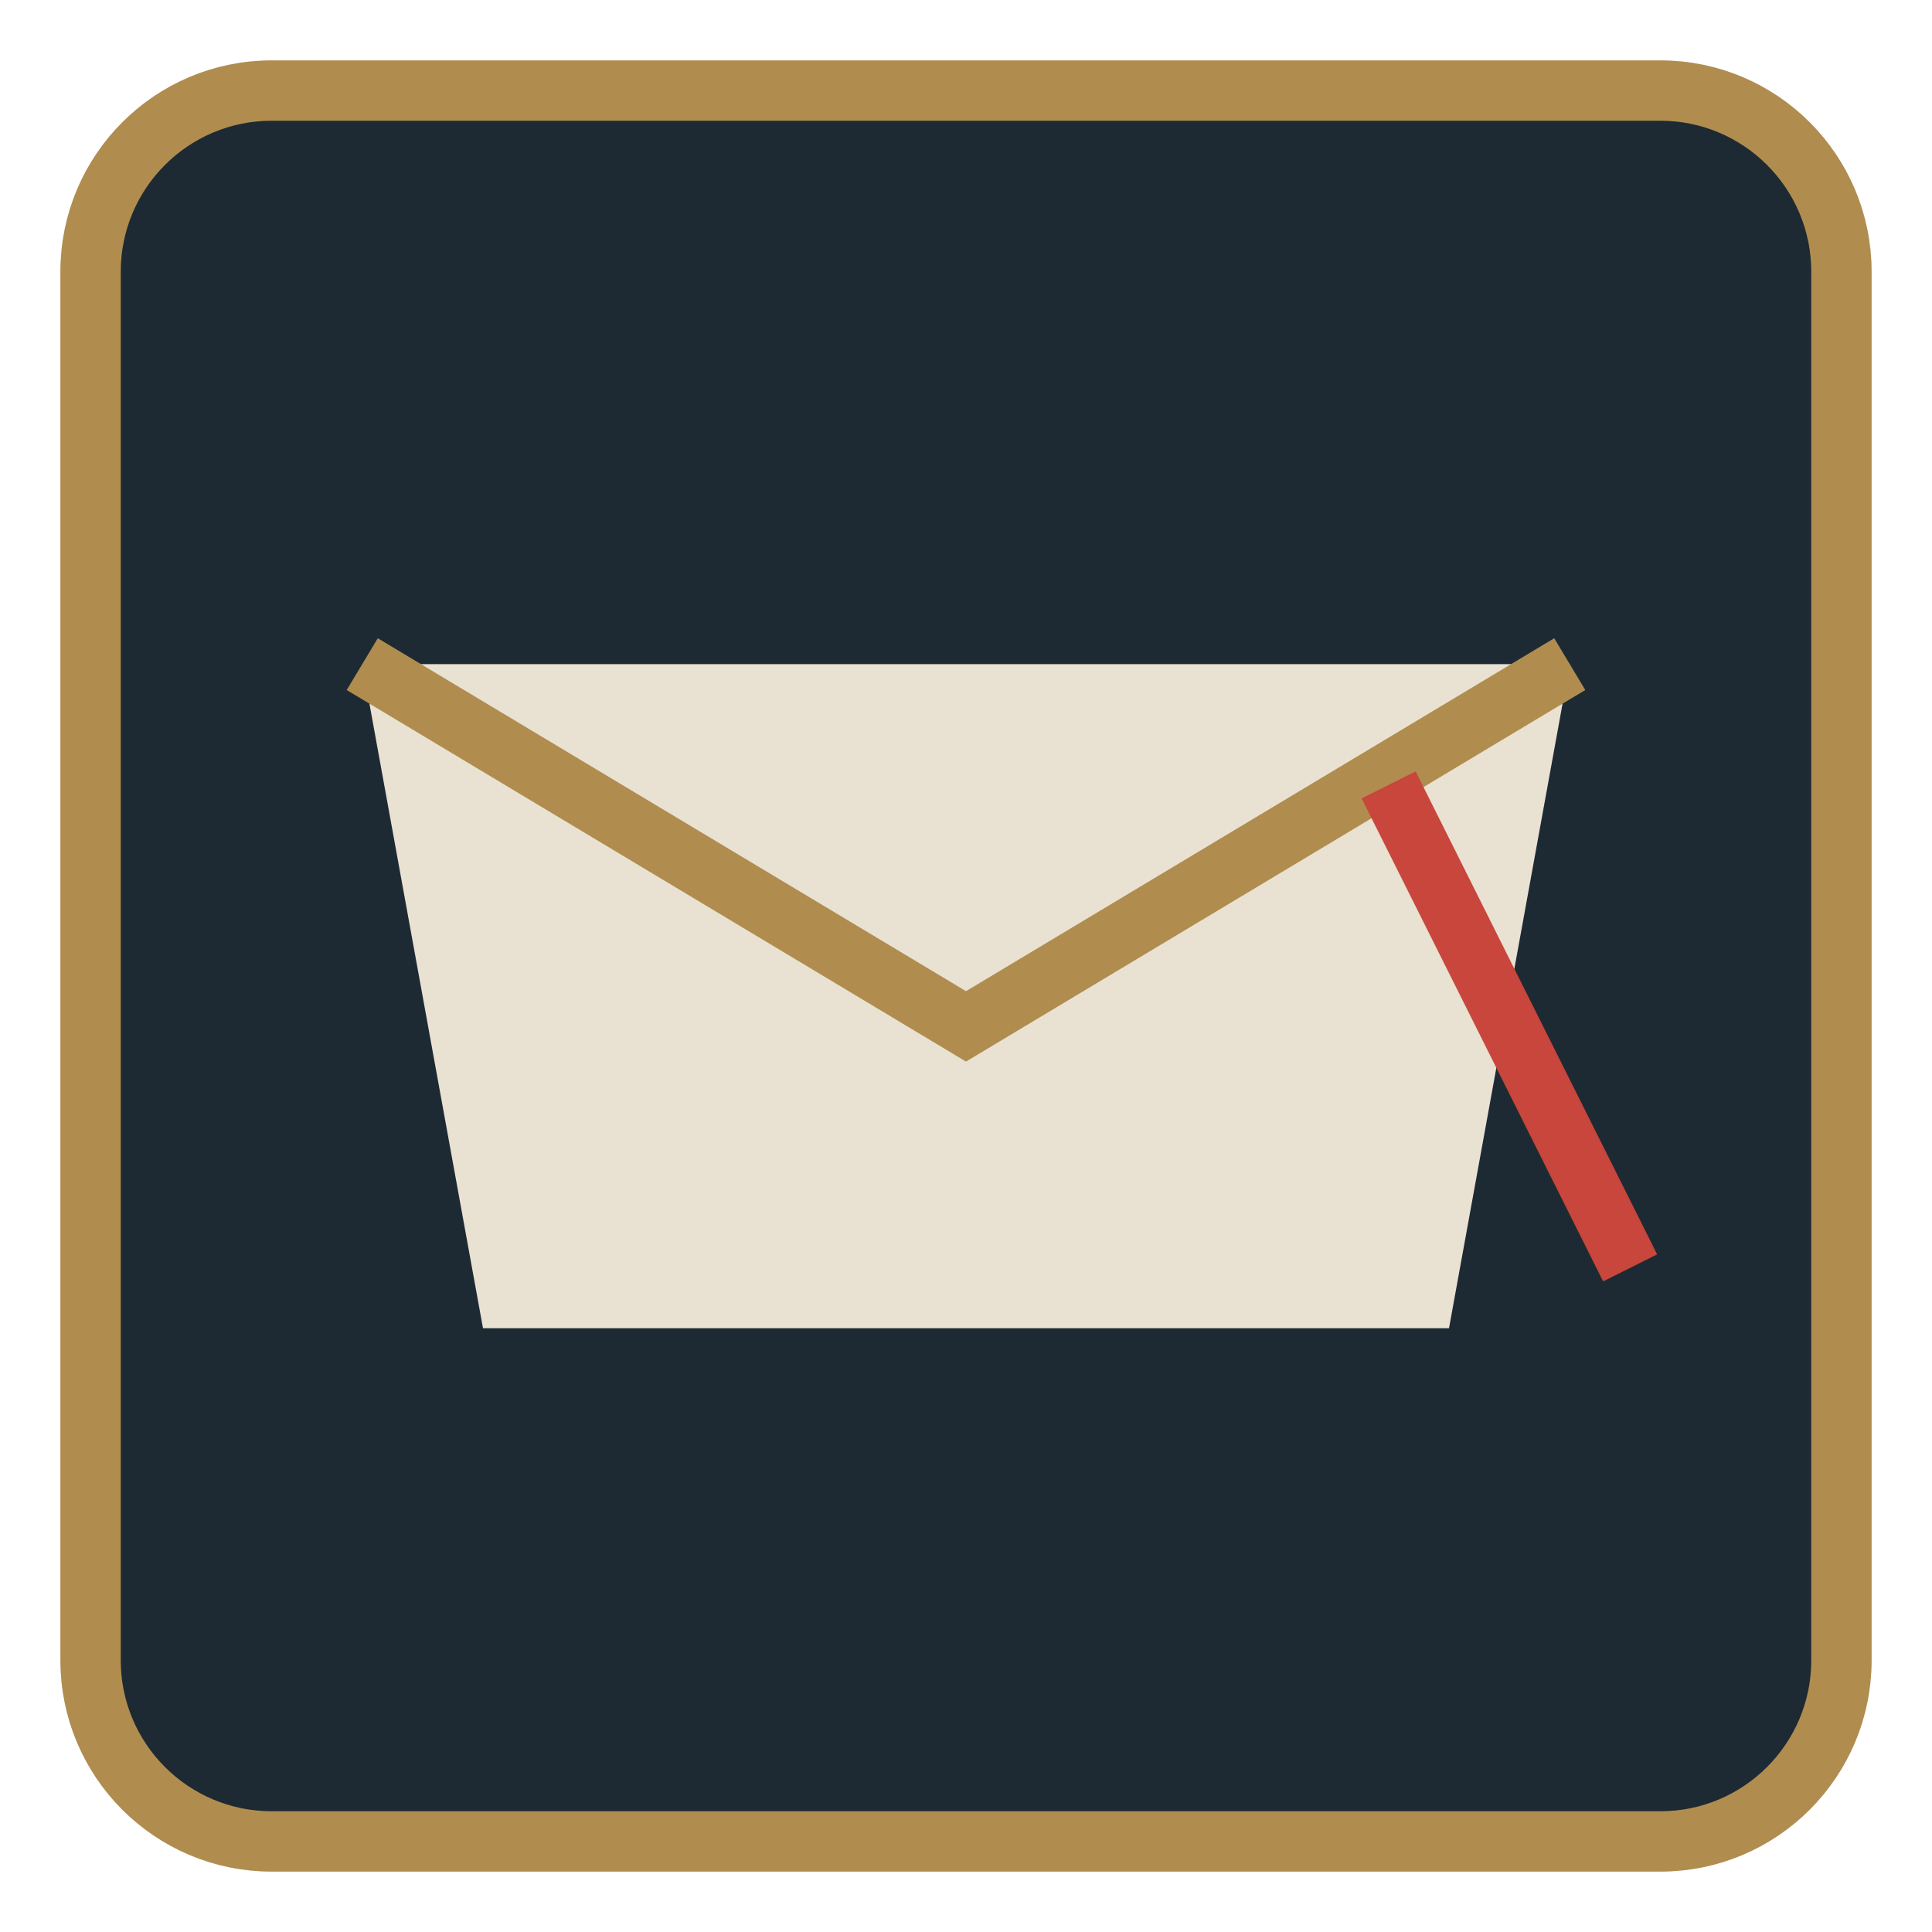
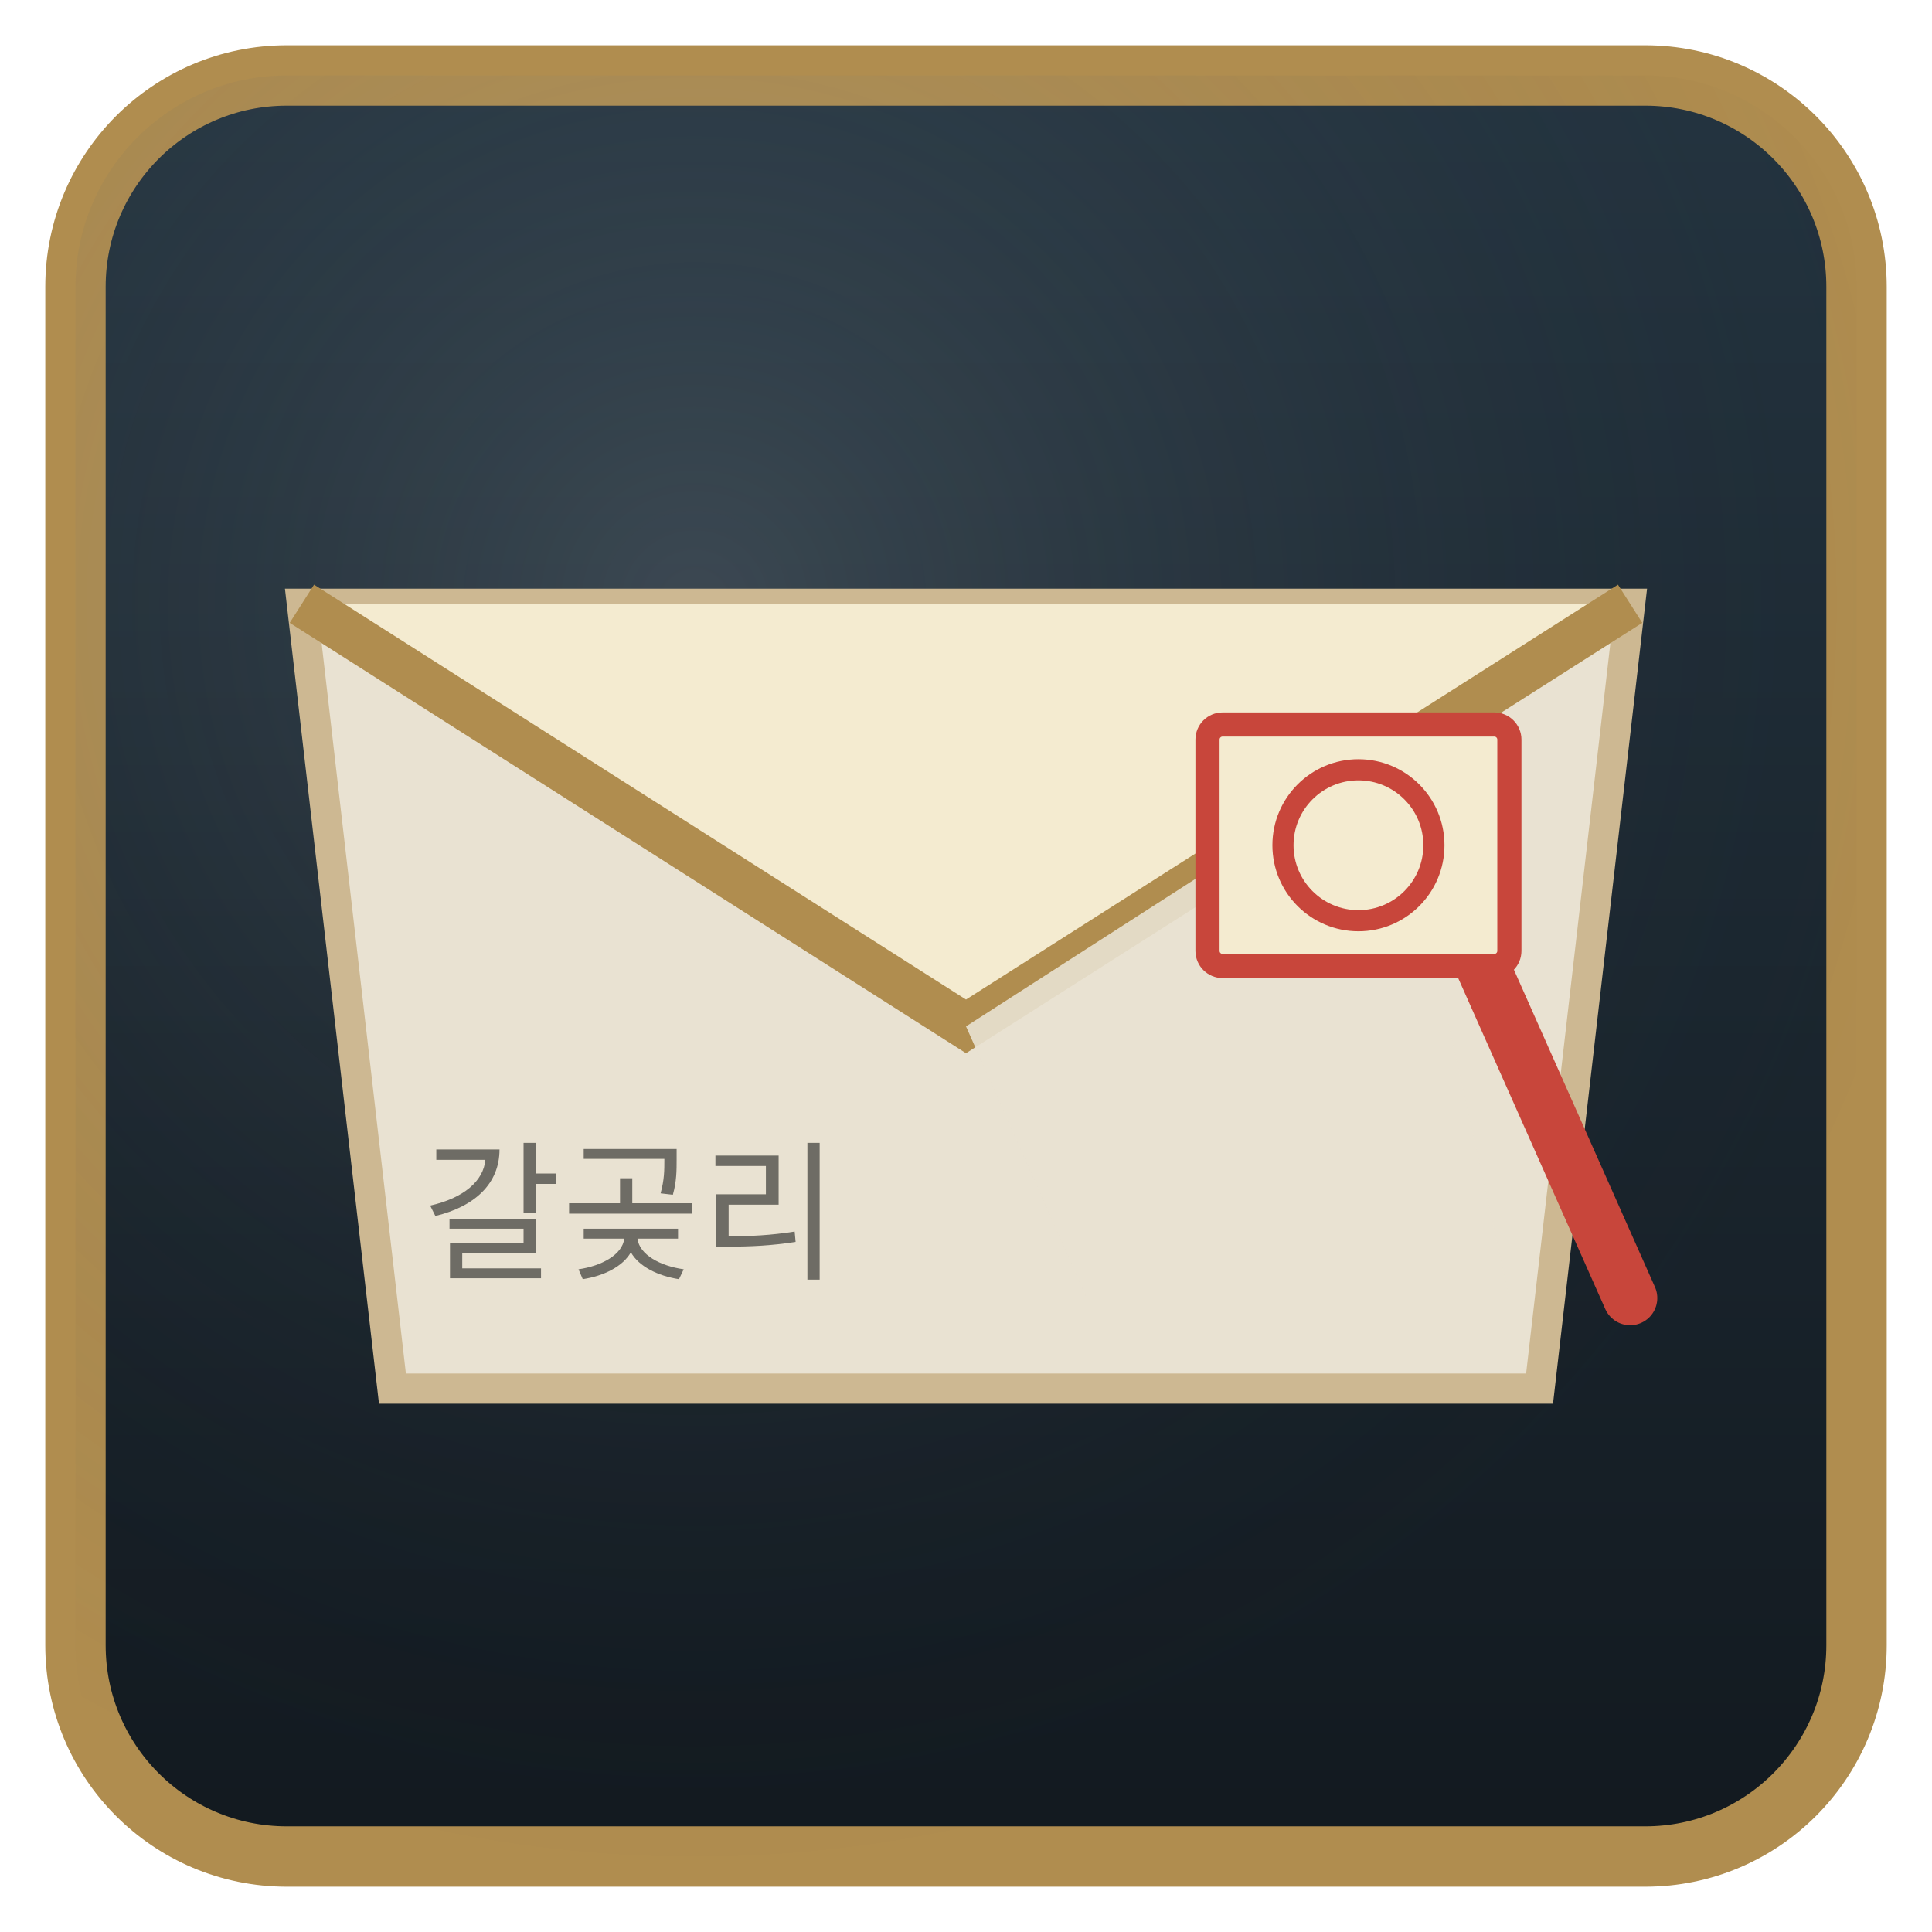
<svg xmlns="http://www.w3.org/2000/svg" viewBox="0 0 64 64">
-   <rect x="3" y="3" width="58" height="58" rx="6" fill="#1E2A33" stroke="#B08D4F" stroke-width="2" />
-   <path d="M12 22 h40 l-4 22 H16 z" fill="#E9E2D2" />
-   <path d="M12 22 l20 12 20 -12" fill="none" stroke="#B08D4F" stroke-width="2" />
-   <path d="M46 26 l8 16" stroke="#C8463B" stroke-width="2" />
+   <defs>
+     <linearGradient id="bg" x1="0" y1="0" x2="0" y2="1">
+       <stop offset="0%" stop-color="#243440" />
+       <stop offset="100%" stop-color="#12191F" />
+     </linearGradient>
+     <linearGradient id="brass" x1="0" y1="0" x2="1" y2="1">
+       <stop offset="0%" stop-color="#D4B06A" />
+       <stop offset="55%" stop-color="#B08D4F" />
+       <stop offset="100%" stop-color="#7A6232" />
+     </linearGradient>
+     <radialGradient id="glow" cx="35%" cy="30%" r="70%">
+       <stop offset="0%" stop-color="#BFCAD0" stop-opacity="0.18" />
+       <stop offset="100%" stop-color="#12191F" stop-opacity="0" />
+     </radialGradient>
+   </defs>
+   <rect x="2.5" y="2.5" width="59" height="59" rx="7" fill="url(#bg)" stroke="#B08D4F" stroke-width="2" />
+   <rect x="2.5" y="2.5" width="59" height="59" rx="7" fill="url(#glow)" />
+   <path d="M10 20 h44 l-3 26 H13 z" fill="#E9E2D2" stroke="#CDB892" stroke-width="1" />
+   <path d="M10 20 l22 14 22 -14" fill="#F4EBD0" />
+   <path d="M10 20 l22 14 22 -14" fill="none" stroke="#B08D4F" stroke-width="1.5" />
+   <path d="M32 34 l14 -9 4 18 H36 z" fill="#E9E2D2" opacity="0.9" />
+   <path d="M46 25 l8 18" stroke="#C8463B" stroke-width="1.8" stroke-linecap="round" />
+   <rect x="40" y="24" width="10" height="8" rx="0.5" fill="#F4EBD0" stroke="#C8463B" stroke-width="0.8" />
+   <circle cx="45" cy="28" r="2.5" fill="none" stroke="#C8463B" stroke-width="0.7" />
+   <text x="14" y="42" fill="#3B3A36" font-family="sans-serif" font-size="5" opacity="0.7">갈곶리</text>
</svg>
